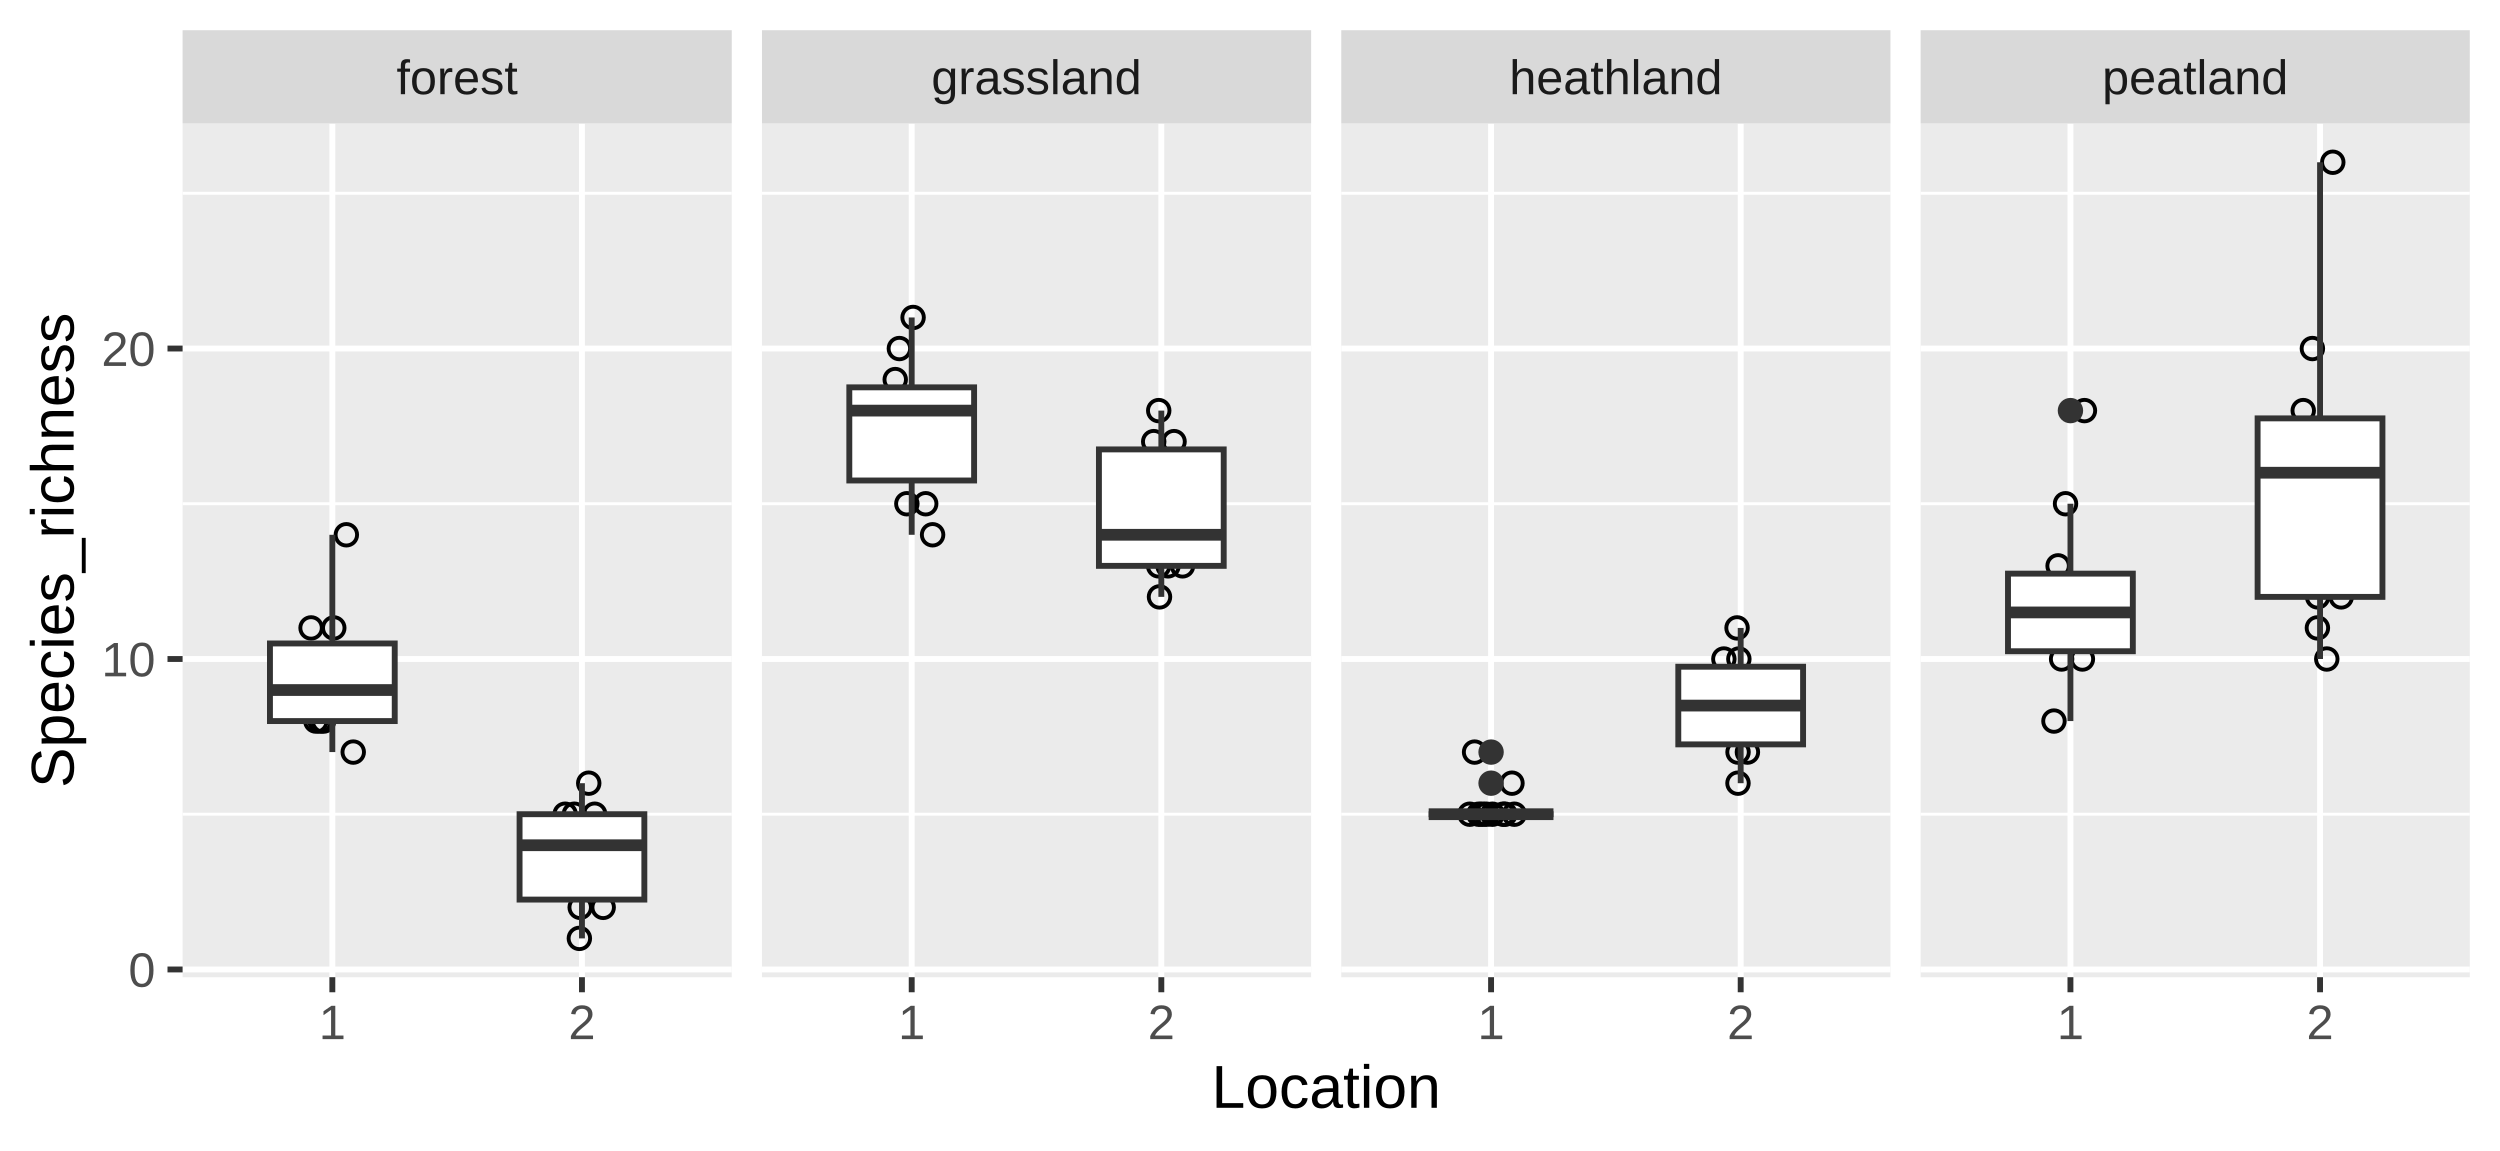
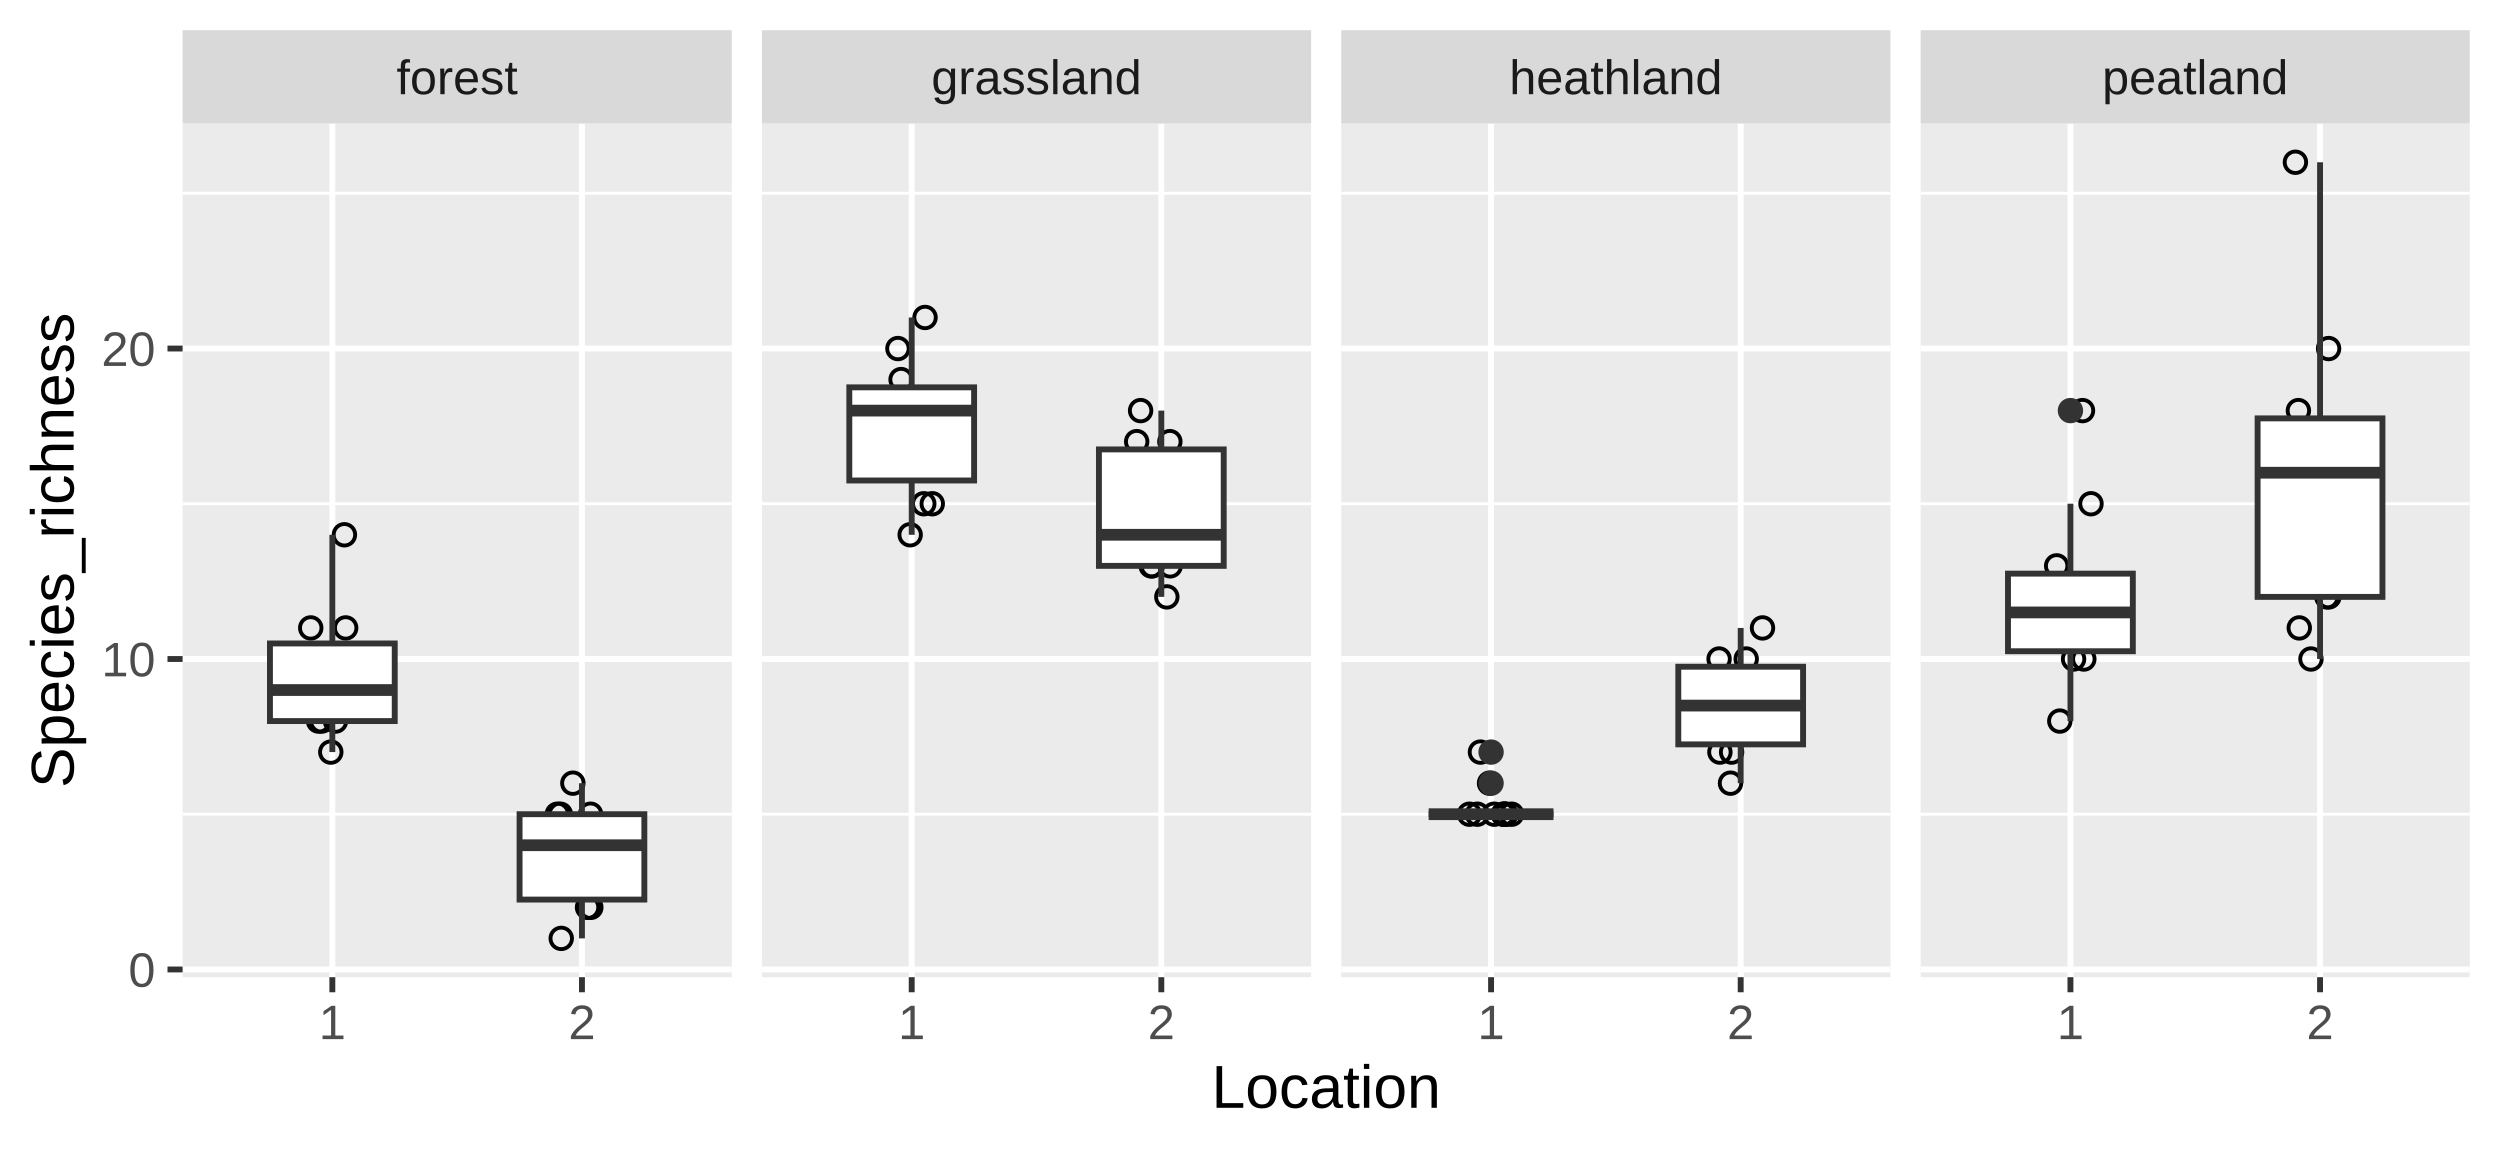
<svg xmlns="http://www.w3.org/2000/svg" width="453.60pt" height="208.80pt" viewBox="0 0 453.60 208.80">
  <g class="svglite">
    <defs>
      <style type="text/css">
    .svglite line, .svglite polyline, .svglite polygon, .svglite path, .svglite rect, .svglite circle {
      fill: none;
      stroke: #000000;
      stroke-linecap: round;
      stroke-linejoin: round;
      stroke-miterlimit: 10.00;
    }
    .svglite text {
      white-space: pre;
    }
    .svglite g.glyphgroup path {
      fill: inherit;
      stroke: none;
    }
  </style>
    </defs>
    <rect width="100%" height="100%" style="stroke: none; fill: #FFFFFF;" />
    <defs>
      <clipPath id="cpMC4wMHw0NTMuNjB8MC4wMHwyMDguODA=">
        <rect x="0.00" y="0.00" width="453.60" height="208.80" />
      </clipPath>
    </defs>
    <g clip-path="url(#cpMC4wMHw0NTMuNjB8MC4wMHwyMDguODA=)">
      <rect x="0" y="0.00" width="453.60" height="208.80" style="stroke-width: 1.07; stroke: #FFFFFF; fill: #FFFFFF;" />
    </g>
    <defs>
      <clipPath id="cpMzMuMTN8MTMyLjc3fDIyLjQwfDE3Ny4zMA==">
        <rect x="33.13" y="22.40" width="99.64" height="154.91" />
      </clipPath>
    </defs>
    <g clip-path="url(#cpMzMuMTN8MTMyLjc3fDIyLjQwfDE3Ny4zMA==)">
      <rect x="33.13" y="22.40" width="99.64" height="154.91" style="stroke-width: 1.07; stroke: none; fill: #EBEBEB;" />
      <polyline points="33.13,147.73 132.77,147.73 " style="stroke-width: 0.53; stroke: #FFFFFF; stroke-linecap: butt;" />
      <polyline points="33.13,91.40 132.77,91.40 " style="stroke-width: 0.53; stroke: #FFFFFF; stroke-linecap: butt;" />
      <polyline points="33.13,35.07 132.77,35.07 " style="stroke-width: 0.53; stroke: #FFFFFF; stroke-linecap: butt;" />
      <polyline points="33.13,175.90 132.77,175.90 " style="stroke-width: 1.07; stroke: #FFFFFF; stroke-linecap: butt;" />
      <polyline points="33.13,119.57 132.77,119.57 " style="stroke-width: 1.07; stroke: #FFFFFF; stroke-linecap: butt;" />
      <polyline points="33.13,63.24 132.77,63.24 " style="stroke-width: 1.07; stroke: #FFFFFF; stroke-linecap: butt;" />
      <polyline points="60.30,177.30 60.30,22.40 " style="stroke-width: 1.07; stroke: #FFFFFF; stroke-linecap: butt;" />
      <polyline points="105.59,177.30 105.59,22.40 " style="stroke-width: 1.07; stroke: #FFFFFF; stroke-linecap: butt;" />
-       <circle cx="56.44" cy="113.93" r="1.95" style="stroke-width: 0.71;" />
-       <circle cx="62.48" cy="125.20" r="1.95" style="stroke-width: 0.71;" />
-       <circle cx="60.56" cy="113.93" r="1.95" style="stroke-width: 0.71;" />
-       <circle cx="62.84" cy="97.03" r="1.95" style="stroke-width: 0.71;" />
-       <circle cx="59.42" cy="125.20" r="1.95" style="stroke-width: 0.71;" />
-       <circle cx="57.31" cy="130.83" r="1.95" style="stroke-width: 0.71;" />
-       <circle cx="58.07" cy="130.83" r="1.95" style="stroke-width: 0.71;" />
-       <circle cx="64.52" cy="125.20" r="1.95" style="stroke-width: 0.71;" />
-       <circle cx="64.09" cy="136.46" r="1.95" style="stroke-width: 0.71;" />
-       <circle cx="58.71" cy="130.83" r="1.95" style="stroke-width: 0.71;" />
-       <circle cx="107.90" cy="147.73" r="1.95" style="stroke-width: 0.71;" />
-       <circle cx="102.54" cy="147.73" r="1.95" style="stroke-width: 0.71;" />
-       <circle cx="105.15" cy="153.36" r="1.95" style="stroke-width: 0.71;" />
-       <circle cx="104.21" cy="147.73" r="1.95" style="stroke-width: 0.71;" />
-       <circle cx="105.12" cy="170.26" r="1.95" style="stroke-width: 0.71;" />
-       <circle cx="104.94" cy="159.00" r="1.95" style="stroke-width: 0.71;" />
-       <circle cx="105.27" cy="164.63" r="1.95" style="stroke-width: 0.71;" />
-       <circle cx="109.44" cy="164.63" r="1.95" style="stroke-width: 0.71;" />
-       <circle cx="106.82" cy="142.10" r="1.95" style="stroke-width: 0.71;" />
-       <circle cx="105.11" cy="153.36" r="1.95" style="stroke-width: 0.71;" />
+       <circle cx="56.38" cy="113.93" r="1.95" style="stroke-width: 0.71;" />
+       <circle cx="62.73" cy="125.20" r="1.95" style="stroke-width: 0.71;" />
+       <circle cx="62.72" cy="113.93" r="1.95" style="stroke-width: 0.71;" />
+       <circle cx="62.49" cy="97.03" r="1.95" style="stroke-width: 0.71;" />
+       <circle cx="64.03" cy="125.20" r="1.95" style="stroke-width: 0.71;" />
+       <circle cx="58.37" cy="130.83" r="1.95" style="stroke-width: 0.71;" />
+       <circle cx="57.80" cy="130.83" r="1.95" style="stroke-width: 0.71;" />
+       <circle cx="63.02" cy="125.20" r="1.95" style="stroke-width: 0.71;" />
+       <circle cx="60.02" cy="136.46" r="1.95" style="stroke-width: 0.71;" />
+       <circle cx="60.87" cy="130.83" r="1.95" style="stroke-width: 0.71;" />
+       <circle cx="101.12" cy="147.73" r="1.95" style="stroke-width: 0.71;" />
+       <circle cx="101.67" cy="147.73" r="1.95" style="stroke-width: 0.71;" />
+       <circle cx="106.83" cy="153.36" r="1.95" style="stroke-width: 0.71;" />
+       <circle cx="107.15" cy="147.73" r="1.95" style="stroke-width: 0.71;" />
+       <circle cx="101.83" cy="170.26" r="1.95" style="stroke-width: 0.71;" />
+       <circle cx="109.55" cy="159.00" r="1.95" style="stroke-width: 0.71;" />
+       <circle cx="106.60" cy="164.63" r="1.95" style="stroke-width: 0.71;" />
+       <circle cx="107.20" cy="164.63" r="1.95" style="stroke-width: 0.71;" />
+       <circle cx="103.94" cy="142.10" r="1.95" style="stroke-width: 0.71;" />
+       <circle cx="103.75" cy="153.36" r="1.95" style="stroke-width: 0.71;" />
      <line x1="60.30" y1="116.75" x2="60.30" y2="97.03" style="stroke-width: 1.07; stroke: #333333; stroke-linecap: butt;" />
      <line x1="60.30" y1="130.83" x2="60.30" y2="136.46" style="stroke-width: 1.07; stroke: #333333; stroke-linecap: butt;" />
      <polygon points="48.98,116.75 48.98,130.83 71.62,130.83 71.62,116.75 48.98,116.75 " style="stroke-width: 1.07; stroke: #333333; stroke-linecap: butt; stroke-linejoin: miter; fill: #FFFFFF;" />
      <line x1="48.98" y1="125.20" x2="71.62" y2="125.20" style="stroke-width: 2.13; stroke: #333333; stroke-linecap: butt; stroke-linejoin: miter;" />
      <line x1="105.59" y1="147.73" x2="105.59" y2="142.10" style="stroke-width: 1.07; stroke: #333333; stroke-linecap: butt;" />
      <line x1="105.59" y1="163.22" x2="105.59" y2="170.26" style="stroke-width: 1.07; stroke: #333333; stroke-linecap: butt;" />
      <polygon points="94.27,147.73 94.27,163.22 116.91,163.22 116.91,147.73 94.27,147.73 " style="stroke-width: 1.07; stroke: #333333; stroke-linecap: butt; stroke-linejoin: miter; fill: #FFFFFF;" />
      <line x1="94.27" y1="153.36" x2="116.91" y2="153.36" style="stroke-width: 2.13; stroke: #333333; stroke-linecap: butt; stroke-linejoin: miter;" />
    </g>
    <g clip-path="url(#cpMC4wMHw0NTMuNjB8MC4wMHwyMDguODA=)">
</g>
    <defs>
      <clipPath id="cpMTM4LjI1fDIzNy44OHwyMi40MHwxNzcuMzA=">
        <rect x="138.25" y="22.40" width="99.64" height="154.91" />
      </clipPath>
    </defs>
    <g clip-path="url(#cpMTM4LjI1fDIzNy44OHwyMi40MHwxNzcuMzA=)">
      <rect x="138.25" y="22.40" width="99.64" height="154.91" style="stroke-width: 1.07; stroke: none; fill: #EBEBEB;" />
      <polyline points="138.25,147.73 237.88,147.73 " style="stroke-width: 0.53; stroke: #FFFFFF; stroke-linecap: butt;" />
      <polyline points="138.25,91.40 237.88,91.40 " style="stroke-width: 0.53; stroke: #FFFFFF; stroke-linecap: butt;" />
      <polyline points="138.25,35.07 237.88,35.07 " style="stroke-width: 0.53; stroke: #FFFFFF; stroke-linecap: butt;" />
      <polyline points="138.25,175.90 237.88,175.90 " style="stroke-width: 1.07; stroke: #FFFFFF; stroke-linecap: butt;" />
      <polyline points="138.25,119.57 237.88,119.57 " style="stroke-width: 1.07; stroke: #FFFFFF; stroke-linecap: butt;" />
      <polyline points="138.25,63.24 237.88,63.24 " style="stroke-width: 1.07; stroke: #FFFFFF; stroke-linecap: butt;" />
      <polyline points="165.42,177.30 165.42,22.40 " style="stroke-width: 1.07; stroke: #FFFFFF; stroke-linecap: butt;" />
      <polyline points="210.71,177.30 210.71,22.40 " style="stroke-width: 1.07; stroke: #FFFFFF; stroke-linecap: butt;" />
-       <circle cx="161.56" cy="74.50" r="1.95" style="stroke-width: 0.71;" />
-       <circle cx="167.60" cy="74.50" r="1.95" style="stroke-width: 0.71;" />
-       <circle cx="165.67" cy="57.60" r="1.95" style="stroke-width: 0.71;" />
-       <circle cx="167.96" cy="91.40" r="1.95" style="stroke-width: 0.71;" />
-       <circle cx="164.54" cy="91.40" r="1.95" style="stroke-width: 0.71;" />
-       <circle cx="162.43" cy="68.87" r="1.95" style="stroke-width: 0.71;" />
-       <circle cx="163.18" cy="63.24" r="1.95" style="stroke-width: 0.71;" />
-       <circle cx="169.64" cy="74.50" r="1.95" style="stroke-width: 0.71;" />
-       <circle cx="169.21" cy="97.03" r="1.95" style="stroke-width: 0.71;" />
-       <circle cx="163.82" cy="74.50" r="1.95" style="stroke-width: 0.71;" />
-       <circle cx="213.02" cy="80.13" r="1.95" style="stroke-width: 0.71;" />
-       <circle cx="207.66" cy="97.03" r="1.95" style="stroke-width: 0.71;" />
-       <circle cx="210.27" cy="97.03" r="1.95" style="stroke-width: 0.71;" />
-       <circle cx="209.33" cy="80.13" r="1.95" style="stroke-width: 0.71;" />
-       <circle cx="210.24" cy="74.50" r="1.95" style="stroke-width: 0.71;" />
-       <circle cx="210.06" cy="85.77" r="1.95" style="stroke-width: 0.71;" />
-       <circle cx="210.38" cy="108.30" r="1.95" style="stroke-width: 0.71;" />
-       <circle cx="214.56" cy="102.67" r="1.95" style="stroke-width: 0.71;" />
-       <circle cx="211.93" cy="102.67" r="1.95" style="stroke-width: 0.71;" />
-       <circle cx="210.22" cy="102.67" r="1.95" style="stroke-width: 0.71;" />
+       <circle cx="161.49" cy="74.50" r="1.95" style="stroke-width: 0.71;" />
+       <circle cx="167.85" cy="74.50" r="1.95" style="stroke-width: 0.71;" />
+       <circle cx="167.84" cy="57.60" r="1.95" style="stroke-width: 0.71;" />
+       <circle cx="167.61" cy="91.40" r="1.95" style="stroke-width: 0.71;" />
+       <circle cx="169.15" cy="91.40" r="1.95" style="stroke-width: 0.71;" />
+       <circle cx="163.49" cy="68.87" r="1.95" style="stroke-width: 0.71;" />
+       <circle cx="162.92" cy="63.24" r="1.95" style="stroke-width: 0.71;" />
+       <circle cx="168.13" cy="74.50" r="1.95" style="stroke-width: 0.71;" />
+       <circle cx="165.14" cy="97.03" r="1.95" style="stroke-width: 0.71;" />
+       <circle cx="165.99" cy="74.50" r="1.95" style="stroke-width: 0.71;" />
+       <circle cx="206.24" cy="80.13" r="1.95" style="stroke-width: 0.71;" />
+       <circle cx="206.79" cy="97.03" r="1.95" style="stroke-width: 0.71;" />
+       <circle cx="211.95" cy="97.03" r="1.95" style="stroke-width: 0.71;" />
+       <circle cx="212.26" cy="80.13" r="1.95" style="stroke-width: 0.71;" />
+       <circle cx="206.95" cy="74.50" r="1.95" style="stroke-width: 0.71;" />
+       <circle cx="214.67" cy="85.77" r="1.95" style="stroke-width: 0.71;" />
+       <circle cx="211.71" cy="108.30" r="1.95" style="stroke-width: 0.71;" />
+       <circle cx="212.32" cy="102.67" r="1.95" style="stroke-width: 0.71;" />
+       <circle cx="209.06" cy="102.67" r="1.95" style="stroke-width: 0.71;" />
+       <circle cx="208.86" cy="102.67" r="1.95" style="stroke-width: 0.71;" />
      <line x1="165.42" y1="70.28" x2="165.42" y2="57.60" style="stroke-width: 1.07; stroke: #333333; stroke-linecap: butt;" />
      <line x1="165.42" y1="87.18" x2="165.42" y2="97.03" style="stroke-width: 1.07; stroke: #333333; stroke-linecap: butt;" />
      <polygon points="154.10,70.28 154.10,87.18 176.74,87.18 176.74,70.28 154.10,70.28 " style="stroke-width: 1.07; stroke: #333333; stroke-linecap: butt; stroke-linejoin: miter; fill: #FFFFFF;" />
      <line x1="154.10" y1="74.50" x2="176.74" y2="74.50" style="stroke-width: 2.13; stroke: #333333; stroke-linecap: butt; stroke-linejoin: miter;" />
      <line x1="210.71" y1="81.54" x2="210.71" y2="74.50" style="stroke-width: 1.07; stroke: #333333; stroke-linecap: butt;" />
      <line x1="210.71" y1="102.67" x2="210.71" y2="108.30" style="stroke-width: 1.07; stroke: #333333; stroke-linecap: butt;" />
      <polygon points="199.39,81.54 199.39,102.67 222.03,102.67 222.03,81.54 199.39,81.54 " style="stroke-width: 1.07; stroke: #333333; stroke-linecap: butt; stroke-linejoin: miter; fill: #FFFFFF;" />
      <line x1="199.39" y1="97.03" x2="222.03" y2="97.03" style="stroke-width: 2.13; stroke: #333333; stroke-linecap: butt; stroke-linejoin: miter;" />
    </g>
    <g clip-path="url(#cpMC4wMHw0NTMuNjB8MC4wMHwyMDguODA=)">
</g>
    <defs>
      <clipPath id="cpMjQzLjM2fDM0My4wMHwyMi40MHwxNzcuMzA=">
        <rect x="243.36" y="22.40" width="99.64" height="154.91" />
      </clipPath>
    </defs>
    <g clip-path="url(#cpMjQzLjM2fDM0My4wMHwyMi40MHwxNzcuMzA=)">
      <rect x="243.36" y="22.40" width="99.64" height="154.91" style="stroke-width: 1.07; stroke: none; fill: #EBEBEB;" />
      <polyline points="243.36,147.73 343.00,147.73 " style="stroke-width: 0.53; stroke: #FFFFFF; stroke-linecap: butt;" />
      <polyline points="243.36,91.40 343.00,91.40 " style="stroke-width: 0.53; stroke: #FFFFFF; stroke-linecap: butt;" />
      <polyline points="243.36,35.07 343.00,35.07 " style="stroke-width: 0.53; stroke: #FFFFFF; stroke-linecap: butt;" />
      <polyline points="243.36,175.90 343.00,175.90 " style="stroke-width: 1.07; stroke: #FFFFFF; stroke-linecap: butt;" />
      <polyline points="243.36,119.57 343.00,119.57 " style="stroke-width: 1.07; stroke: #FFFFFF; stroke-linecap: butt;" />
      <polyline points="243.36,63.24 343.00,63.24 " style="stroke-width: 1.07; stroke: #FFFFFF; stroke-linecap: butt;" />
      <polyline points="270.54,177.30 270.54,22.40 " style="stroke-width: 1.07; stroke: #FFFFFF; stroke-linecap: butt;" />
      <polyline points="315.83,177.30 315.83,22.40 " style="stroke-width: 1.07; stroke: #FFFFFF; stroke-linecap: butt;" />
-       <circle cx="266.68" cy="147.73" r="1.95" style="stroke-width: 0.71;" />
-       <circle cx="272.72" cy="147.73" r="1.95" style="stroke-width: 0.71;" />
-       <circle cx="270.79" cy="147.73" r="1.95" style="stroke-width: 0.71;" />
-       <circle cx="273.08" cy="147.73" r="1.95" style="stroke-width: 0.71;" />
-       <circle cx="269.66" cy="147.73" r="1.95" style="stroke-width: 0.71;" />
-       <circle cx="267.55" cy="136.46" r="1.95" style="stroke-width: 0.71;" />
-       <circle cx="268.30" cy="147.73" r="1.95" style="stroke-width: 0.71;" />
-       <circle cx="274.76" cy="147.73" r="1.95" style="stroke-width: 0.71;" />
-       <circle cx="274.33" cy="142.10" r="1.95" style="stroke-width: 0.71;" />
-       <circle cx="268.94" cy="147.73" r="1.95" style="stroke-width: 0.71;" />
-       <circle cx="318.14" cy="125.20" r="1.95" style="stroke-width: 0.71;" />
-       <circle cx="312.78" cy="119.57" r="1.95" style="stroke-width: 0.71;" />
-       <circle cx="315.39" cy="130.83" r="1.95" style="stroke-width: 0.71;" />
-       <circle cx="314.44" cy="130.83" r="1.95" style="stroke-width: 0.71;" />
-       <circle cx="315.35" cy="136.46" r="1.95" style="stroke-width: 0.71;" />
-       <circle cx="315.17" cy="113.93" r="1.95" style="stroke-width: 0.71;" />
-       <circle cx="315.50" cy="119.57" r="1.95" style="stroke-width: 0.71;" />
-       <circle cx="319.68" cy="125.20" r="1.95" style="stroke-width: 0.71;" />
-       <circle cx="317.05" cy="136.46" r="1.95" style="stroke-width: 0.71;" />
-       <circle cx="315.34" cy="142.10" r="1.95" style="stroke-width: 0.71;" />
+       <circle cx="266.61" cy="147.73" r="1.95" style="stroke-width: 0.71;" />
+       <circle cx="272.97" cy="147.73" r="1.95" style="stroke-width: 0.71;" />
+       <circle cx="272.96" cy="147.73" r="1.95" style="stroke-width: 0.71;" />
+       <circle cx="272.73" cy="147.73" r="1.95" style="stroke-width: 0.71;" />
+       <circle cx="274.27" cy="147.73" r="1.95" style="stroke-width: 0.71;" />
+       <circle cx="268.61" cy="136.46" r="1.95" style="stroke-width: 0.71;" />
+       <circle cx="268.04" cy="147.73" r="1.95" style="stroke-width: 0.71;" />
+       <circle cx="273.25" cy="147.73" r="1.95" style="stroke-width: 0.71;" />
+       <circle cx="270.26" cy="142.10" r="1.95" style="stroke-width: 0.71;" />
+       <circle cx="271.11" cy="147.73" r="1.95" style="stroke-width: 0.71;" />
+       <circle cx="311.36" cy="125.20" r="1.95" style="stroke-width: 0.71;" />
+       <circle cx="311.91" cy="119.57" r="1.95" style="stroke-width: 0.71;" />
+       <circle cx="317.06" cy="130.83" r="1.95" style="stroke-width: 0.71;" />
+       <circle cx="317.38" cy="130.83" r="1.95" style="stroke-width: 0.71;" />
+       <circle cx="312.06" cy="136.46" r="1.95" style="stroke-width: 0.71;" />
+       <circle cx="319.79" cy="113.93" r="1.95" style="stroke-width: 0.71;" />
+       <circle cx="316.83" cy="119.57" r="1.95" style="stroke-width: 0.71;" />
+       <circle cx="317.43" cy="125.20" r="1.95" style="stroke-width: 0.71;" />
+       <circle cx="314.18" cy="136.46" r="1.95" style="stroke-width: 0.71;" />
+       <circle cx="313.98" cy="142.10" r="1.95" style="stroke-width: 0.71;" />
      <circle cx="270.54" cy="136.46" r="1.95" style="stroke-width: 0.71; stroke: #333333; fill: #333333;" />
      <circle cx="270.54" cy="142.10" r="1.95" style="stroke-width: 0.71; stroke: #333333; fill: #333333;" />
      <line x1="270.54" y1="147.73" x2="270.54" y2="147.73" style="stroke-width: 1.07; stroke: #333333; stroke-linecap: butt;" />
      <line x1="270.54" y1="147.73" x2="270.54" y2="147.73" style="stroke-width: 1.07; stroke: #333333; stroke-linecap: butt;" />
      <polygon points="259.22,147.73 259.22,147.73 281.86,147.73 281.86,147.73 259.22,147.73 " style="stroke-width: 1.07; stroke: #333333; stroke-linecap: butt; stroke-linejoin: miter; fill: #FFFFFF;" />
      <line x1="259.22" y1="147.73" x2="281.86" y2="147.73" style="stroke-width: 2.13; stroke: #333333; stroke-linecap: butt; stroke-linejoin: miter;" />
      <line x1="315.83" y1="120.97" x2="315.83" y2="113.93" style="stroke-width: 1.07; stroke: #333333; stroke-linecap: butt;" />
      <line x1="315.83" y1="135.06" x2="315.83" y2="142.10" style="stroke-width: 1.07; stroke: #333333; stroke-linecap: butt;" />
      <polygon points="304.51,120.97 304.51,135.06 327.15,135.06 327.15,120.97 304.51,120.97 " style="stroke-width: 1.07; stroke: #333333; stroke-linecap: butt; stroke-linejoin: miter; fill: #FFFFFF;" />
      <line x1="304.51" y1="128.02" x2="327.15" y2="128.02" style="stroke-width: 2.13; stroke: #333333; stroke-linecap: butt; stroke-linejoin: miter;" />
    </g>
    <g clip-path="url(#cpMC4wMHw0NTMuNjB8MC4wMHwyMDguODA=)">
</g>
    <defs>
      <clipPath id="cpMzQ4LjQ4fDQ0OC4xMnwyMi40MHwxNzcuMzA=">
        <rect x="348.48" y="22.40" width="99.64" height="154.91" />
      </clipPath>
    </defs>
    <g clip-path="url(#cpMzQ4LjQ4fDQ0OC4xMnwyMi40MHwxNzcuMzA=)">
      <rect x="348.48" y="22.40" width="99.64" height="154.91" style="stroke-width: 1.07; stroke: none; fill: #EBEBEB;" />
      <polyline points="348.48,147.73 448.12,147.73 " style="stroke-width: 0.53; stroke: #FFFFFF; stroke-linecap: butt;" />
      <polyline points="348.48,91.40 448.12,91.40 " style="stroke-width: 0.53; stroke: #FFFFFF; stroke-linecap: butt;" />
      <polyline points="348.48,35.07 448.12,35.07 " style="stroke-width: 0.53; stroke: #FFFFFF; stroke-linecap: butt;" />
      <polyline points="348.48,175.90 448.12,175.90 " style="stroke-width: 1.07; stroke: #FFFFFF; stroke-linecap: butt;" />
      <polyline points="348.48,119.57 448.12,119.57 " style="stroke-width: 1.07; stroke: #FFFFFF; stroke-linecap: butt;" />
      <polyline points="348.48,63.24 448.12,63.24 " style="stroke-width: 1.07; stroke: #FFFFFF; stroke-linecap: butt;" />
      <polyline points="375.66,177.30 375.66,22.40 " style="stroke-width: 1.07; stroke: #FFFFFF; stroke-linecap: butt;" />
      <polyline points="420.95,177.30 420.95,22.40 " style="stroke-width: 1.07; stroke: #FFFFFF; stroke-linecap: butt;" />
-       <circle cx="371.80" cy="113.93" r="1.95" style="stroke-width: 0.71;" />
-       <circle cx="377.83" cy="119.57" r="1.95" style="stroke-width: 0.71;" />
-       <circle cx="375.91" cy="113.93" r="1.95" style="stroke-width: 0.71;" />
-       <circle cx="378.20" cy="74.50" r="1.95" style="stroke-width: 0.71;" />
-       <circle cx="374.77" cy="91.40" r="1.95" style="stroke-width: 0.71;" />
-       <circle cx="372.67" cy="130.83" r="1.95" style="stroke-width: 0.71;" />
-       <circle cx="373.42" cy="102.67" r="1.95" style="stroke-width: 0.71;" />
-       <circle cx="379.88" cy="108.30" r="1.95" style="stroke-width: 0.71;" />
-       <circle cx="379.44" cy="108.30" r="1.95" style="stroke-width: 0.71;" />
-       <circle cx="374.06" cy="119.57" r="1.95" style="stroke-width: 0.71;" />
-       <circle cx="423.26" cy="29.44" r="1.95" style="stroke-width: 0.71;" />
-       <circle cx="417.90" cy="74.50" r="1.95" style="stroke-width: 0.71;" />
-       <circle cx="420.51" cy="108.30" r="1.95" style="stroke-width: 0.71;" />
-       <circle cx="419.56" cy="63.24" r="1.95" style="stroke-width: 0.71;" />
-       <circle cx="420.47" cy="113.93" r="1.95" style="stroke-width: 0.71;" />
-       <circle cx="420.29" cy="80.13" r="1.95" style="stroke-width: 0.71;" />
-       <circle cx="420.62" cy="91.40" r="1.95" style="stroke-width: 0.71;" />
-       <circle cx="424.79" cy="108.30" r="1.95" style="stroke-width: 0.71;" />
-       <circle cx="422.17" cy="119.57" r="1.95" style="stroke-width: 0.71;" />
-       <circle cx="420.46" cy="80.13" r="1.95" style="stroke-width: 0.71;" />
+       <circle cx="371.73" cy="113.93" r="1.95" style="stroke-width: 0.71;" />
+       <circle cx="378.09" cy="119.57" r="1.95" style="stroke-width: 0.71;" />
+       <circle cx="378.07" cy="113.93" r="1.95" style="stroke-width: 0.71;" />
+       <circle cx="377.85" cy="74.50" r="1.95" style="stroke-width: 0.71;" />
+       <circle cx="379.39" cy="91.40" r="1.95" style="stroke-width: 0.71;" />
+       <circle cx="373.73" cy="130.83" r="1.95" style="stroke-width: 0.71;" />
+       <circle cx="373.16" cy="102.67" r="1.95" style="stroke-width: 0.71;" />
+       <circle cx="378.37" cy="108.30" r="1.95" style="stroke-width: 0.71;" />
+       <circle cx="375.37" cy="108.30" r="1.95" style="stroke-width: 0.71;" />
+       <circle cx="376.23" cy="119.57" r="1.95" style="stroke-width: 0.71;" />
+       <circle cx="416.48" cy="29.44" r="1.95" style="stroke-width: 0.71;" />
+       <circle cx="417.02" cy="74.50" r="1.95" style="stroke-width: 0.71;" />
+       <circle cx="422.18" cy="108.30" r="1.95" style="stroke-width: 0.71;" />
+       <circle cx="422.50" cy="63.24" r="1.95" style="stroke-width: 0.71;" />
+       <circle cx="417.18" cy="113.93" r="1.95" style="stroke-width: 0.71;" />
+       <circle cx="424.90" cy="80.13" r="1.95" style="stroke-width: 0.71;" />
+       <circle cx="421.95" cy="91.40" r="1.95" style="stroke-width: 0.71;" />
+       <circle cx="422.55" cy="108.30" r="1.95" style="stroke-width: 0.71;" />
+       <circle cx="419.30" cy="119.57" r="1.95" style="stroke-width: 0.71;" />
+       <circle cx="419.10" cy="80.13" r="1.95" style="stroke-width: 0.71;" />
      <circle cx="375.66" cy="74.50" r="1.95" style="stroke-width: 0.71; stroke: #333333; fill: #333333;" />
      <line x1="375.66" y1="104.08" x2="375.66" y2="91.40" style="stroke-width: 1.07; stroke: #333333; stroke-linecap: butt;" />
      <line x1="375.66" y1="118.16" x2="375.66" y2="130.83" style="stroke-width: 1.07; stroke: #333333; stroke-linecap: butt;" />
      <polygon points="364.33,104.08 364.33,118.16 386.98,118.16 386.98,104.08 364.33,104.08 " style="stroke-width: 1.07; stroke: #333333; stroke-linecap: butt; stroke-linejoin: miter; fill: #FFFFFF;" />
      <line x1="364.33" y1="111.12" x2="386.98" y2="111.12" style="stroke-width: 2.13; stroke: #333333; stroke-linecap: butt; stroke-linejoin: miter;" />
      <line x1="420.95" y1="75.91" x2="420.95" y2="29.44" style="stroke-width: 1.07; stroke: #333333; stroke-linecap: butt;" />
      <line x1="420.95" y1="108.30" x2="420.95" y2="119.57" style="stroke-width: 1.07; stroke: #333333; stroke-linecap: butt;" />
      <polygon points="409.62,75.91 409.62,108.30 432.27,108.30 432.27,75.91 409.62,75.91 " style="stroke-width: 1.07; stroke: #333333; stroke-linecap: butt; stroke-linejoin: miter; fill: #FFFFFF;" />
      <line x1="409.62" y1="85.77" x2="432.27" y2="85.77" style="stroke-width: 2.13; stroke: #333333; stroke-linecap: butt; stroke-linejoin: miter;" />
    </g>
    <g clip-path="url(#cpMC4wMHw0NTMuNjB8MC4wMHwyMDguODA=)">
</g>
    <defs>
      <clipPath id="cpMzMuMTN8MTMyLjc3fDUuNDh8MjIuNDA=">
        <rect x="33.13" y="5.48" width="99.64" height="16.92" />
      </clipPath>
    </defs>
    <g clip-path="url(#cpMzMuMTN8MTMyLjc3fDUuNDh8MjIuNDA=)">
      <rect x="33.13" y="5.48" width="99.64" height="16.92" style="stroke-width: 1.07; stroke: none; fill: #D9D9D9;" />
      <text x="82.95" y="17.09" text-anchor="middle" style="font-size: 8.80px;fill: #1A1A1A; font-family: &quot;Arial&quot;;" textLength="21.98px" lengthAdjust="spacingAndGlyphs">forest</text>
    </g>
    <g clip-path="url(#cpMC4wMHw0NTMuNjB8MC4wMHwyMDguODA=)">
</g>
    <defs>
      <clipPath id="cpMTM4LjI1fDIzNy44OHw1LjQ4fDIyLjQw">
        <rect x="138.25" y="5.48" width="99.64" height="16.92" />
      </clipPath>
    </defs>
    <g clip-path="url(#cpMTM4LjI1fDIzNy44OHw1LjQ4fDIyLjQw)">
      <rect x="138.25" y="5.48" width="99.64" height="16.92" style="stroke-width: 1.07; stroke: none; fill: #D9D9D9;" />
      <text x="188.06" y="17.09" text-anchor="middle" style="font-size: 8.80px;fill: #1A1A1A; font-family: &quot;Arial&quot;;" textLength="38.14px" lengthAdjust="spacingAndGlyphs">grassland</text>
    </g>
    <g clip-path="url(#cpMC4wMHw0NTMuNjB8MC4wMHwyMDguODA=)">
</g>
    <defs>
      <clipPath id="cpMjQzLjM2fDM0My4wMHw1LjQ4fDIyLjQw">
        <rect x="243.36" y="5.48" width="99.64" height="16.92" />
      </clipPath>
    </defs>
    <g clip-path="url(#cpMjQzLjM2fDM0My4wMHw1LjQ4fDIyLjQw)">
      <rect x="243.36" y="5.48" width="99.64" height="16.92" style="stroke-width: 1.07; stroke: none; fill: #D9D9D9;" />
      <text x="293.18" y="17.09" text-anchor="middle" style="font-size: 8.80px;fill: #1A1A1A; font-family: &quot;Arial&quot;;" textLength="38.62px" lengthAdjust="spacingAndGlyphs">heathland</text>
    </g>
    <g clip-path="url(#cpMC4wMHw0NTMuNjB8MC4wMHwyMDguODA=)">
</g>
    <defs>
      <clipPath id="cpMzQ4LjQ4fDQ0OC4xMnw1LjQ4fDIyLjQw">
        <rect x="348.48" y="5.48" width="99.64" height="16.92" />
      </clipPath>
    </defs>
    <g clip-path="url(#cpMzQ4LjQ4fDQ0OC4xMnw1LjQ4fDIyLjQw)">
      <rect x="348.48" y="5.48" width="99.64" height="16.92" style="stroke-width: 1.07; stroke: none; fill: #D9D9D9;" />
      <text x="398.30" y="17.09" text-anchor="middle" style="font-size: 8.80px;fill: #1A1A1A; font-family: &quot;Arial&quot;;" textLength="33.73px" lengthAdjust="spacingAndGlyphs">peatland</text>
    </g>
    <g clip-path="url(#cpMC4wMHw0NTMuNjB8MC4wMHwyMDguODA=)">
      <polyline points="60.30,180.04 60.30,177.30 " style="stroke-width: 1.07; stroke: #333333; stroke-linecap: butt;" />
      <polyline points="105.59,180.04 105.59,177.30 " style="stroke-width: 1.07; stroke: #333333; stroke-linecap: butt;" />
      <text x="60.30" y="188.54" text-anchor="middle" style="font-size: 8.80px;fill: #4D4D4D; font-family: &quot;Arial&quot;;" textLength="4.89px" lengthAdjust="spacingAndGlyphs">1</text>
      <text x="105.59" y="188.54" text-anchor="middle" style="font-size: 8.80px;fill: #4D4D4D; font-family: &quot;Arial&quot;;" textLength="4.89px" lengthAdjust="spacingAndGlyphs">2</text>
      <polyline points="165.42,180.04 165.42,177.30 " style="stroke-width: 1.07; stroke: #333333; stroke-linecap: butt;" />
      <polyline points="210.71,180.04 210.71,177.30 " style="stroke-width: 1.07; stroke: #333333; stroke-linecap: butt;" />
      <text x="165.42" y="188.54" text-anchor="middle" style="font-size: 8.80px;fill: #4D4D4D; font-family: &quot;Arial&quot;;" textLength="4.89px" lengthAdjust="spacingAndGlyphs">1</text>
      <text x="210.71" y="188.54" text-anchor="middle" style="font-size: 8.80px;fill: #4D4D4D; font-family: &quot;Arial&quot;;" textLength="4.89px" lengthAdjust="spacingAndGlyphs">2</text>
      <polyline points="270.54,180.04 270.54,177.30 " style="stroke-width: 1.07; stroke: #333333; stroke-linecap: butt;" />
      <polyline points="315.83,180.04 315.83,177.30 " style="stroke-width: 1.07; stroke: #333333; stroke-linecap: butt;" />
      <text x="270.54" y="188.54" text-anchor="middle" style="font-size: 8.80px;fill: #4D4D4D; font-family: &quot;Arial&quot;;" textLength="4.89px" lengthAdjust="spacingAndGlyphs">1</text>
      <text x="315.83" y="188.54" text-anchor="middle" style="font-size: 8.80px;fill: #4D4D4D; font-family: &quot;Arial&quot;;" textLength="4.89px" lengthAdjust="spacingAndGlyphs">2</text>
      <polyline points="375.66,180.04 375.66,177.30 " style="stroke-width: 1.07; stroke: #333333; stroke-linecap: butt;" />
      <polyline points="420.95,180.04 420.95,177.30 " style="stroke-width: 1.07; stroke: #333333; stroke-linecap: butt;" />
      <text x="375.66" y="188.54" text-anchor="middle" style="font-size: 8.80px;fill: #4D4D4D; font-family: &quot;Arial&quot;;" textLength="4.89px" lengthAdjust="spacingAndGlyphs">1</text>
      <text x="420.95" y="188.54" text-anchor="middle" style="font-size: 8.80px;fill: #4D4D4D; font-family: &quot;Arial&quot;;" textLength="4.89px" lengthAdjust="spacingAndGlyphs">2</text>
      <text x="28.20" y="179.05" text-anchor="end" style="font-size: 8.80px;fill: #4D4D4D; font-family: &quot;Arial&quot;;" textLength="4.89px" lengthAdjust="spacingAndGlyphs">0</text>
      <text x="28.20" y="122.72" text-anchor="end" style="font-size: 8.80px;fill: #4D4D4D; font-family: &quot;Arial&quot;;" textLength="9.78px" lengthAdjust="spacingAndGlyphs">10</text>
      <text x="28.20" y="66.39" text-anchor="end" style="font-size: 8.80px;fill: #4D4D4D; font-family: &quot;Arial&quot;;" textLength="9.78px" lengthAdjust="spacingAndGlyphs">20</text>
      <polyline points="30.39,175.90 33.13,175.90 " style="stroke-width: 1.07; stroke: #333333; stroke-linecap: butt;" />
      <polyline points="30.39,119.57 33.13,119.57 " style="stroke-width: 1.07; stroke: #333333; stroke-linecap: butt;" />
      <polyline points="30.39,63.24 33.13,63.24 " style="stroke-width: 1.07; stroke: #333333; stroke-linecap: butt;" />
      <text x="240.62" y="201.00" text-anchor="middle" style="font-size: 11.00px; font-family: &quot;Arial&quot;;" textLength="41.62px" lengthAdjust="spacingAndGlyphs">Location</text>
      <text transform="translate(13.36,99.85) rotate(-90)" text-anchor="middle" style="font-size: 11.00px; font-family: &quot;Arial&quot;;" textLength="86.25px" lengthAdjust="spacingAndGlyphs">Species_richness</text>
    </g>
  </g>
</svg>
